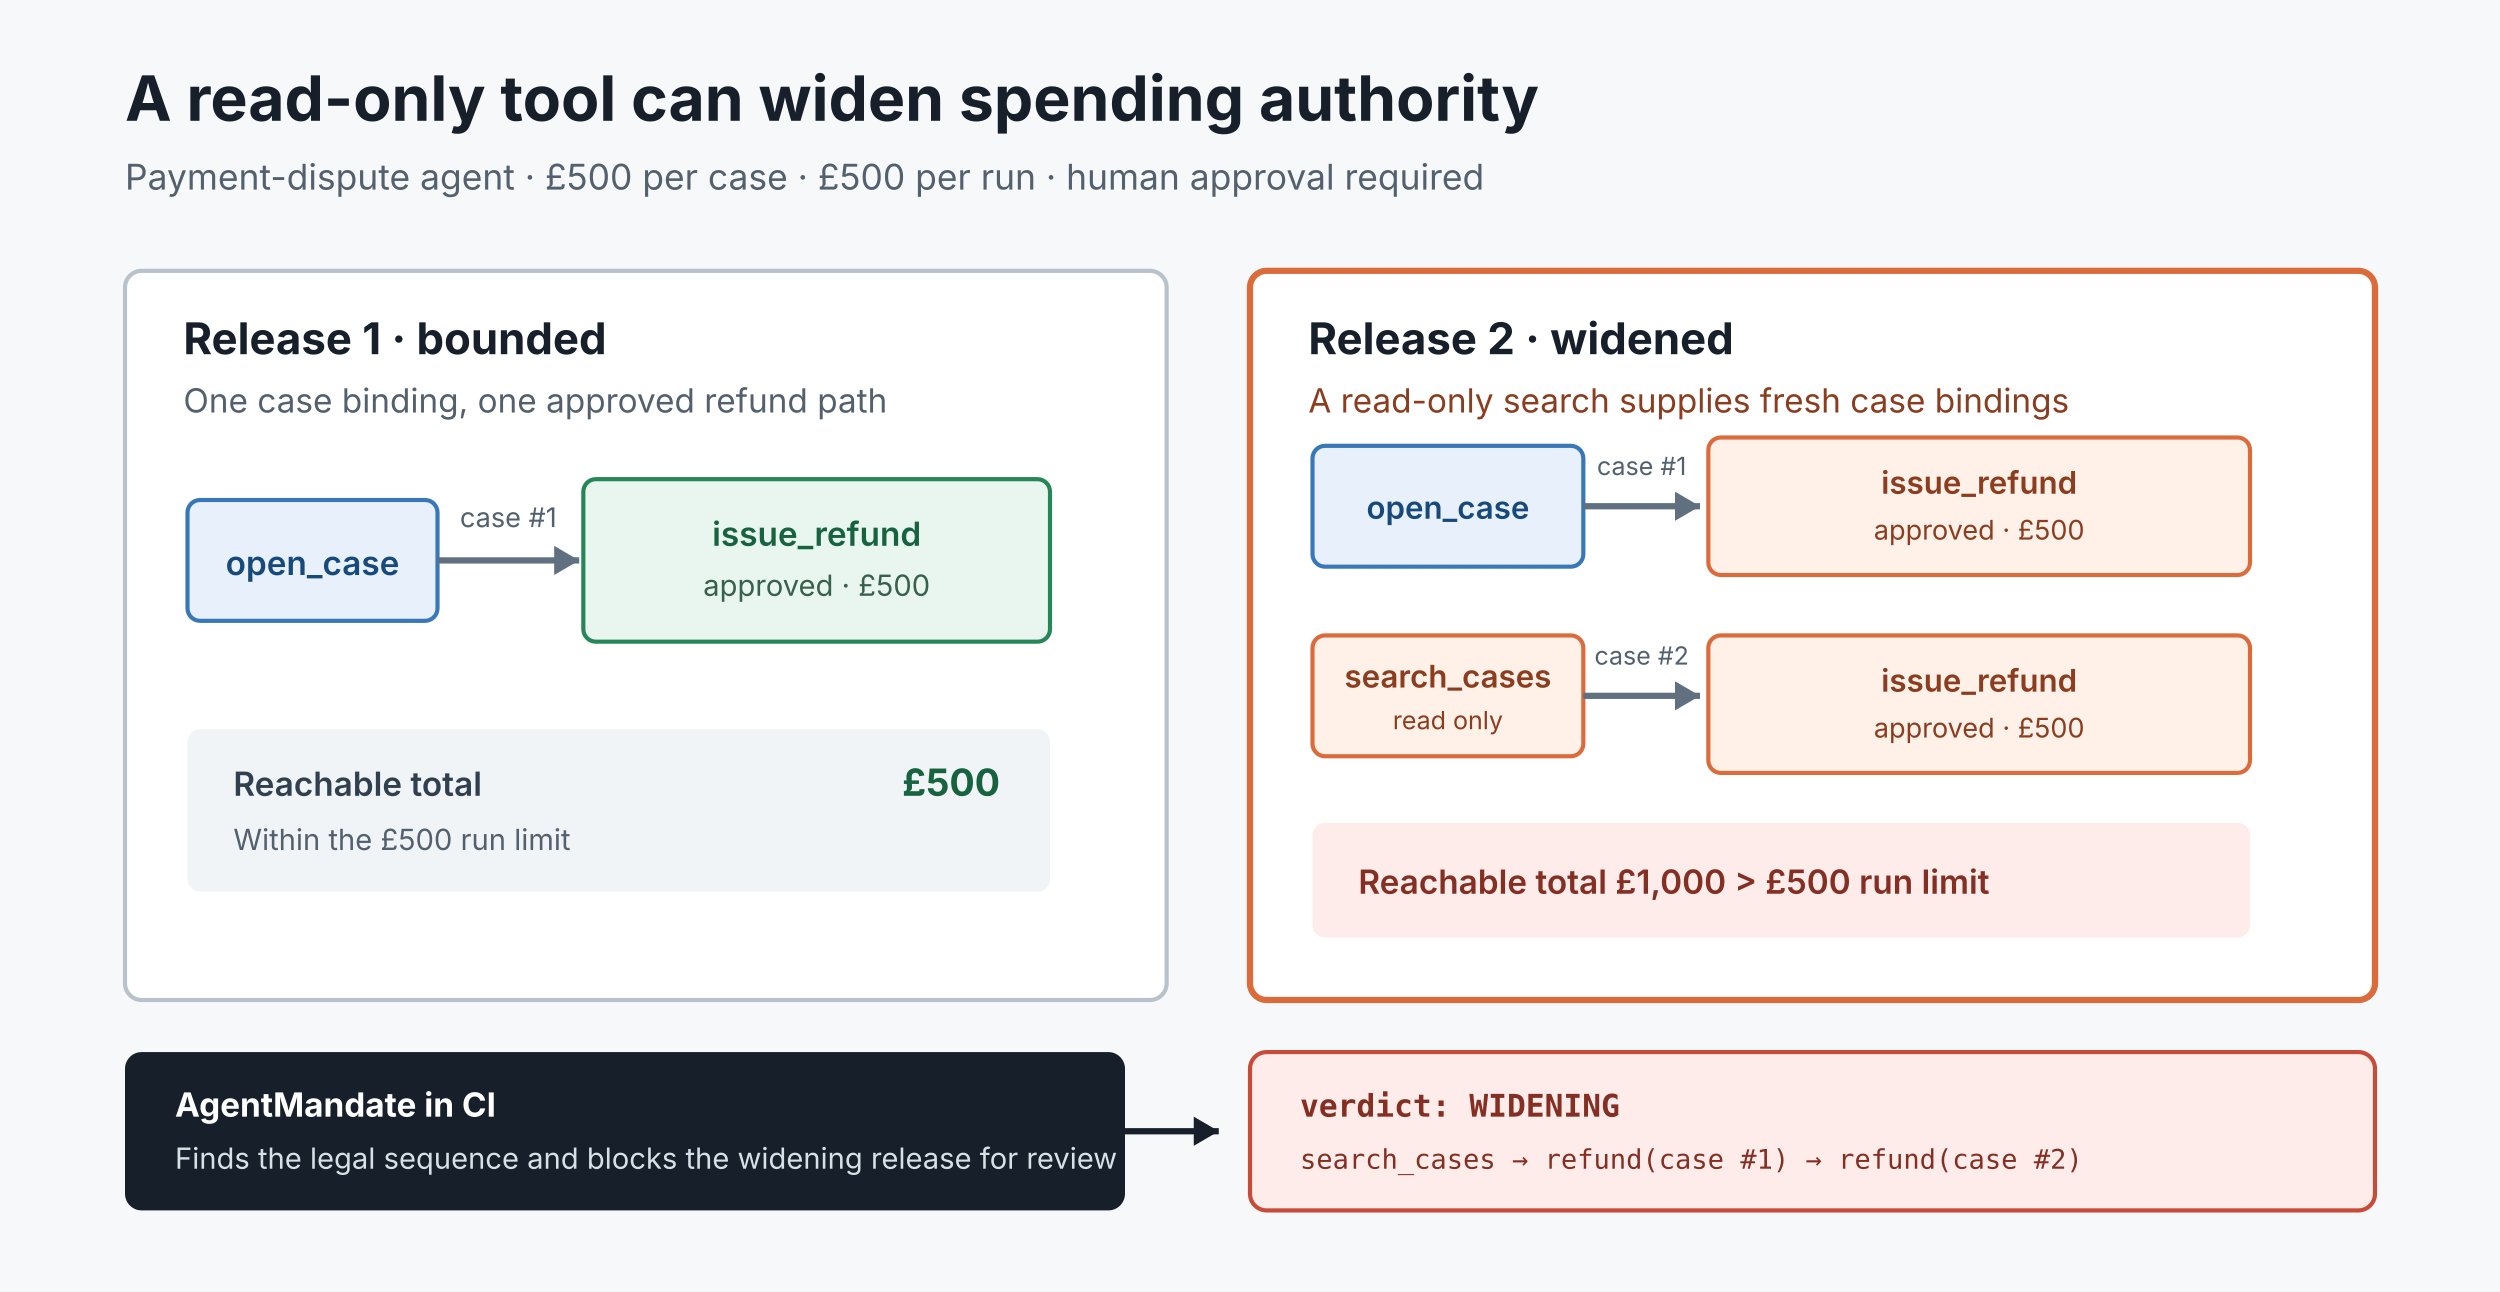
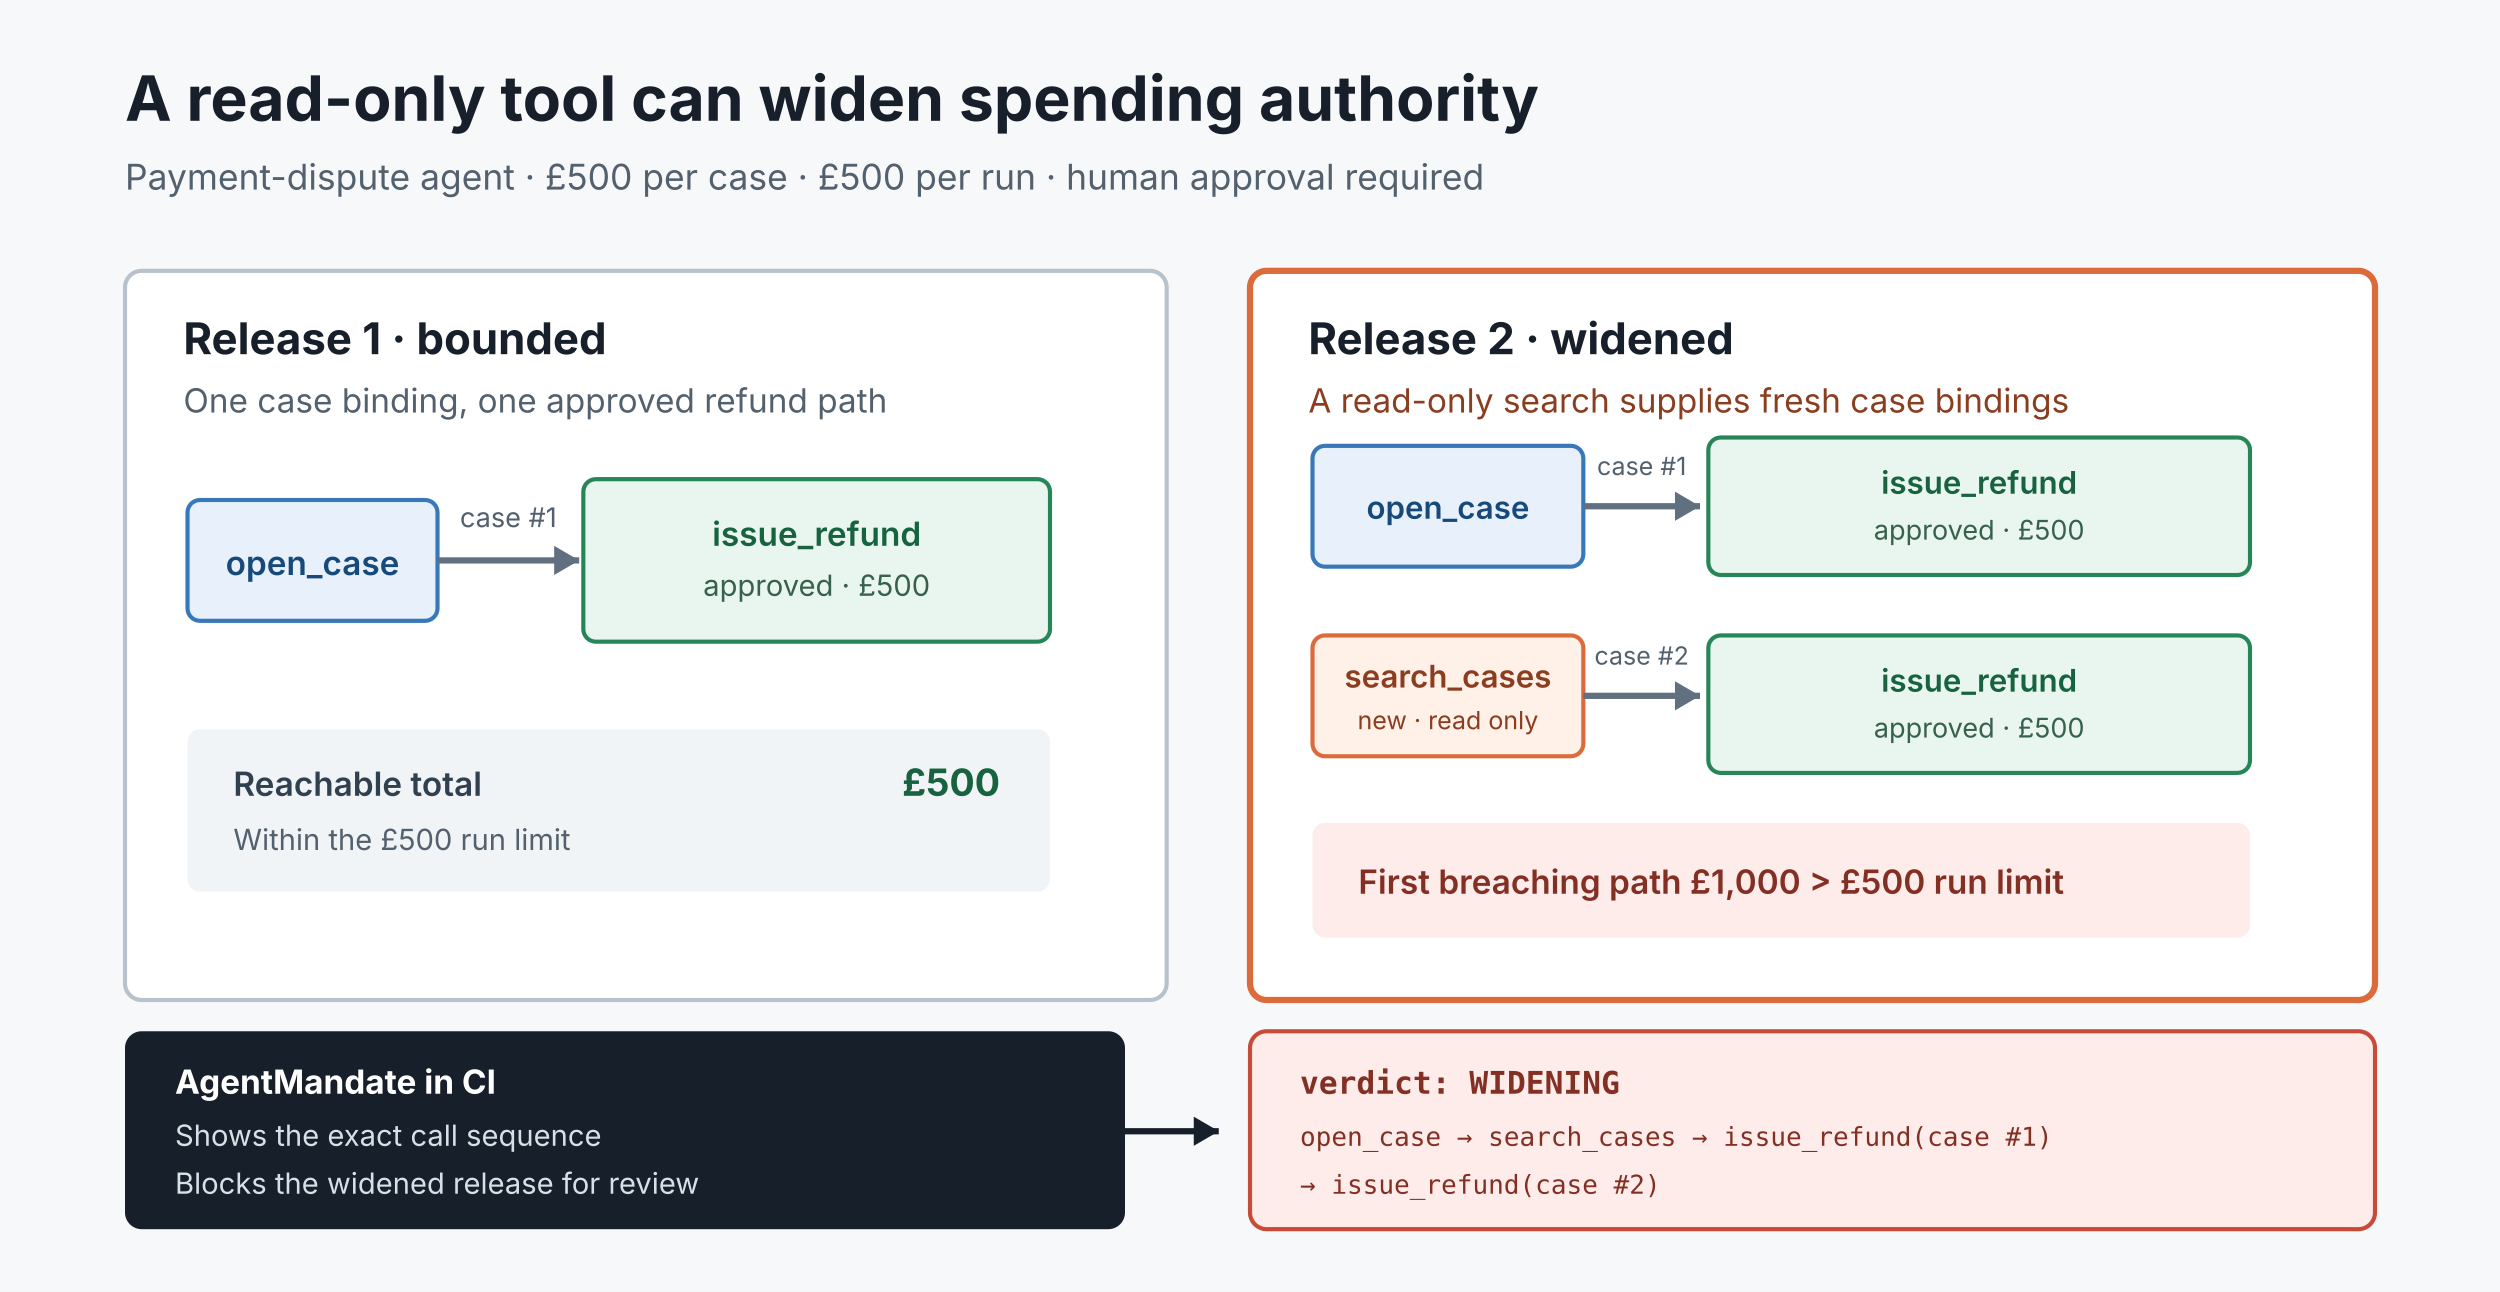
<svg xmlns="http://www.w3.org/2000/svg" width="1200" height="620" viewBox="0 0 1200 620" role="img" aria-labelledby="title desc">
  <rect width="1200" height="620" fill="#f7f8fa" />
  <text x="60" y="58" fill="#17202a" font-family="Inter, Arial, sans-serif" font-size="30" font-weight="700">A read-only tool can widen spending authority</text>
  <text x="60" y="91" fill="#53606d" font-family="Inter, Arial, sans-serif" font-size="17">Payment-dispute agent · £500 per case · £500 per run · human approval required</text>
  <rect x="60" y="130" width="500" height="350" rx="8" fill="#ffffff" stroke="#b8c2cc" stroke-width="2" />
  <text x="88" y="170" fill="#17202a" font-family="Inter, Arial, sans-serif" font-size="21" font-weight="700">Release 1 · bounded</text>
  <text x="88" y="198" fill="#53606d" font-family="Inter, Arial, sans-serif" font-size="16">One case binding, one approved refund path</text>
  <rect x="90" y="240" width="120" height="58" rx="6" fill="#e8f1fb" stroke="#3978b8" stroke-width="2" />
  <text x="150" y="276" text-anchor="middle" fill="#174a7a" font-family="Inter, Arial, sans-serif" font-size="16" font-weight="600">open_case</text>
  <line x1="210" y1="269" x2="278" y2="269" stroke="#607080" stroke-width="3" />
  <polygon points="278,269 266,262 266,276" fill="#607080" />
  <text x="244" y="253" text-anchor="middle" fill="#53606d" font-family="Inter, Arial, sans-serif" font-size="13">case #1</text>
  <rect x="280" y="230" width="224" height="78" rx="6" fill="#e9f6ef" stroke="#278657" stroke-width="2" />
  <text x="392" y="262" text-anchor="middle" fill="#17633f" font-family="Inter, Arial, sans-serif" font-size="16" font-weight="600">issue_refund</text>
  <text x="392" y="286" text-anchor="middle" fill="#37604d" font-family="Inter, Arial, sans-serif" font-size="14">approved · £500</text>
  <rect x="90" y="350" width="414" height="78" rx="6" fill="#f1f4f7" />
  <text x="112" y="382" fill="#30404f" font-family="Inter, Arial, sans-serif" font-size="16" font-weight="600">Reachable total</text>
  <text x="480" y="382" text-anchor="end" fill="#17633f" font-family="Inter, Arial, sans-serif" font-size="18" font-weight="700">£500</text>
  <text x="112" y="408" fill="#53606d" font-family="Inter, Arial, sans-serif" font-size="14">Within the £500 run limit</text>
  <rect x="600" y="130" width="540" height="350" rx="8" fill="#ffffff" stroke="#dc6b3c" stroke-width="3" />
  <text x="628" y="170" fill="#17202a" font-family="Inter, Arial, sans-serif" font-size="21" font-weight="700">Release 2 · widened</text>
  <text x="628" y="198" fill="#8b3d20" font-family="Inter, Arial, sans-serif" font-size="16">A read-only search supplies fresh case bindings</text>
  <rect x="630" y="214" width="130" height="58" rx="6" fill="#e8f1fb" stroke="#3978b8" stroke-width="2" />
  <text x="695" y="249" text-anchor="middle" fill="#174a7a" font-family="Inter, Arial, sans-serif" font-size="15" font-weight="600">open_case</text>
-   <rect x="630" y="305" width="130" height="58" rx="6" fill="#fff0e8" stroke="#dc6b3c" stroke-width="2" />
+   <rect id="added-tool" x="630" y="305" width="130" height="58" rx="6" fill="#fff0e8" stroke="#dc6b3c" stroke-width="2" />
  <text x="695" y="330" text-anchor="middle" fill="#8b3d20" font-family="Inter, Arial, sans-serif" font-size="15" font-weight="600">search_cases</text>
-   <text x="695" y="350" text-anchor="middle" fill="#8b3d20" font-family="Inter, Arial, sans-serif" font-size="12">read only</text>
+   <text x="695" y="350" text-anchor="middle" fill="#8b3d20" font-family="Inter, Arial, sans-serif" font-size="12">new · read only</text>
  <line x1="760" y1="243" x2="816" y2="243" stroke="#607080" stroke-width="3" />
  <polygon points="816,243 804,236 804,250" fill="#607080" />
  <line x1="760" y1="334" x2="816" y2="334" stroke="#607080" stroke-width="3" />
  <polygon points="816,334 804,327 804,341" fill="#607080" />
  <text x="788" y="228" text-anchor="middle" fill="#53606d" font-family="Inter, Arial, sans-serif" font-size="12">case #1</text>
  <text x="788" y="319" text-anchor="middle" fill="#53606d" font-family="Inter, Arial, sans-serif" font-size="12">case #2</text>
-   <rect x="820" y="210" width="260" height="66" rx="6" fill="#fff0e8" stroke="#dc6b3c" stroke-width="2" />
-   <text x="950" y="237" text-anchor="middle" fill="#8b3d20" font-family="Inter, Arial, sans-serif" font-size="15" font-weight="600">issue_refund</text>
-   <text x="950" y="259" text-anchor="middle" fill="#8b3d20" font-family="Inter, Arial, sans-serif" font-size="13">approved · £500</text>
-   <rect x="820" y="305" width="260" height="66" rx="6" fill="#fff0e8" stroke="#dc6b3c" stroke-width="2" />
-   <text x="950" y="332" text-anchor="middle" fill="#8b3d20" font-family="Inter, Arial, sans-serif" font-size="15" font-weight="600">issue_refund</text>
-   <text x="950" y="354" text-anchor="middle" fill="#8b3d20" font-family="Inter, Arial, sans-serif" font-size="13">approved · £500</text>
-   <rect x="630" y="395" width="450" height="55" rx="6" fill="#fdecea" />
-   <text x="652" y="429" fill="#842f23" font-family="Inter, Arial, sans-serif" font-size="16" font-weight="600">Reachable total £1,000 &gt; £500 run limit</text>
+   <rect id="existing-refund-1" x="820" y="210" width="260" height="66" rx="6" fill="#e9f6ef" stroke="#278657" stroke-width="2" />
+   <text x="950" y="237" text-anchor="middle" fill="#17633f" font-family="Inter, Arial, sans-serif" font-size="15" font-weight="600">issue_refund</text>
+   <text x="950" y="259" text-anchor="middle" fill="#37604d" font-family="Inter, Arial, sans-serif" font-size="13">approved · £500</text>
+   <rect id="existing-refund-2" x="820" y="305" width="260" height="66" rx="6" fill="#e9f6ef" stroke="#278657" stroke-width="2" />
+   <text x="950" y="332" text-anchor="middle" fill="#17633f" font-family="Inter, Arial, sans-serif" font-size="15" font-weight="600">issue_refund</text>
+   <text x="950" y="354" text-anchor="middle" fill="#37604d" font-family="Inter, Arial, sans-serif" font-size="13">approved · £500</text>
+   <rect id="breach-summary" x="630" y="395" width="450" height="55" rx="6" fill="#fdecea" />
+   <text x="652" y="429" fill="#842f23" font-family="Inter, Arial, sans-serif" font-size="16" font-weight="600">First breaching path £1,000 &gt; £500 run limit</text>
  <line x1="600" y1="520" x2="1140" y2="520" stroke="#b8c2cc" stroke-width="2" />
-   <rect x="60" y="505" width="480" height="76" rx="8" fill="#17202a" />
-   <text x="84" y="536" fill="#ffffff" font-family="Inter, Arial, sans-serif" font-size="16" font-weight="700">AgentMandate in CI</text>
-   <text x="84" y="561" fill="#d8e0e7" font-family="Inter, Arial, sans-serif" font-size="14">Finds the legal sequence and blocks the widening release for review</text>
+   <rect x="60" y="495" width="480" height="95" rx="8" fill="#17202a" />
+   <text x="84" y="525" fill="#ffffff" font-family="Inter, Arial, sans-serif" font-size="16" font-weight="700">AgentMandate in CI</text>
+   <text x="84" y="550" fill="#d8e0e7" font-family="Inter, Arial, sans-serif" font-size="14">Shows the exact call sequence</text>
+   <text x="84" y="573" fill="#d8e0e7" font-family="Inter, Arial, sans-serif" font-size="14">Blocks the widened release for review</text>
  <line x1="540" y1="543" x2="585" y2="543" stroke="#17202a" stroke-width="3" />
  <polygon points="585,543 573,536 573,550" fill="#17202a" />
-   <rect x="600" y="505" width="540" height="76" rx="8" fill="#fdecea" stroke="#c84b3a" stroke-width="2" />
-   <text x="624" y="536" fill="#842f23" font-family="ui-monospace, SFMono-Regular, Consolas, monospace" font-size="15" font-weight="700">verdict: WIDENING</text>
-   <text x="624" y="561" fill="#842f23" font-family="ui-monospace, SFMono-Regular, Consolas, monospace" font-size="13">search_cases → refund(case #1) → refund(case #2)</text>
+   <rect x="600" y="495" width="540" height="95" rx="8" fill="#fdecea" stroke="#c84b3a" stroke-width="2" />
+   <text x="624" y="525" fill="#842f23" font-family="ui-monospace, SFMono-Regular, Consolas, monospace" font-size="15" font-weight="700">verdict: WIDENING</text>
+   <text x="624" y="550" fill="#842f23" font-family="ui-monospace, SFMono-Regular, Consolas, monospace" font-size="12.5">open_case → search_cases → issue_refund(case #1)</text>
+   <text x="624" y="573" fill="#842f23" font-family="ui-monospace, SFMono-Regular, Consolas, monospace" font-size="12.5">→ issue_refund(case #2)</text>
</svg>
